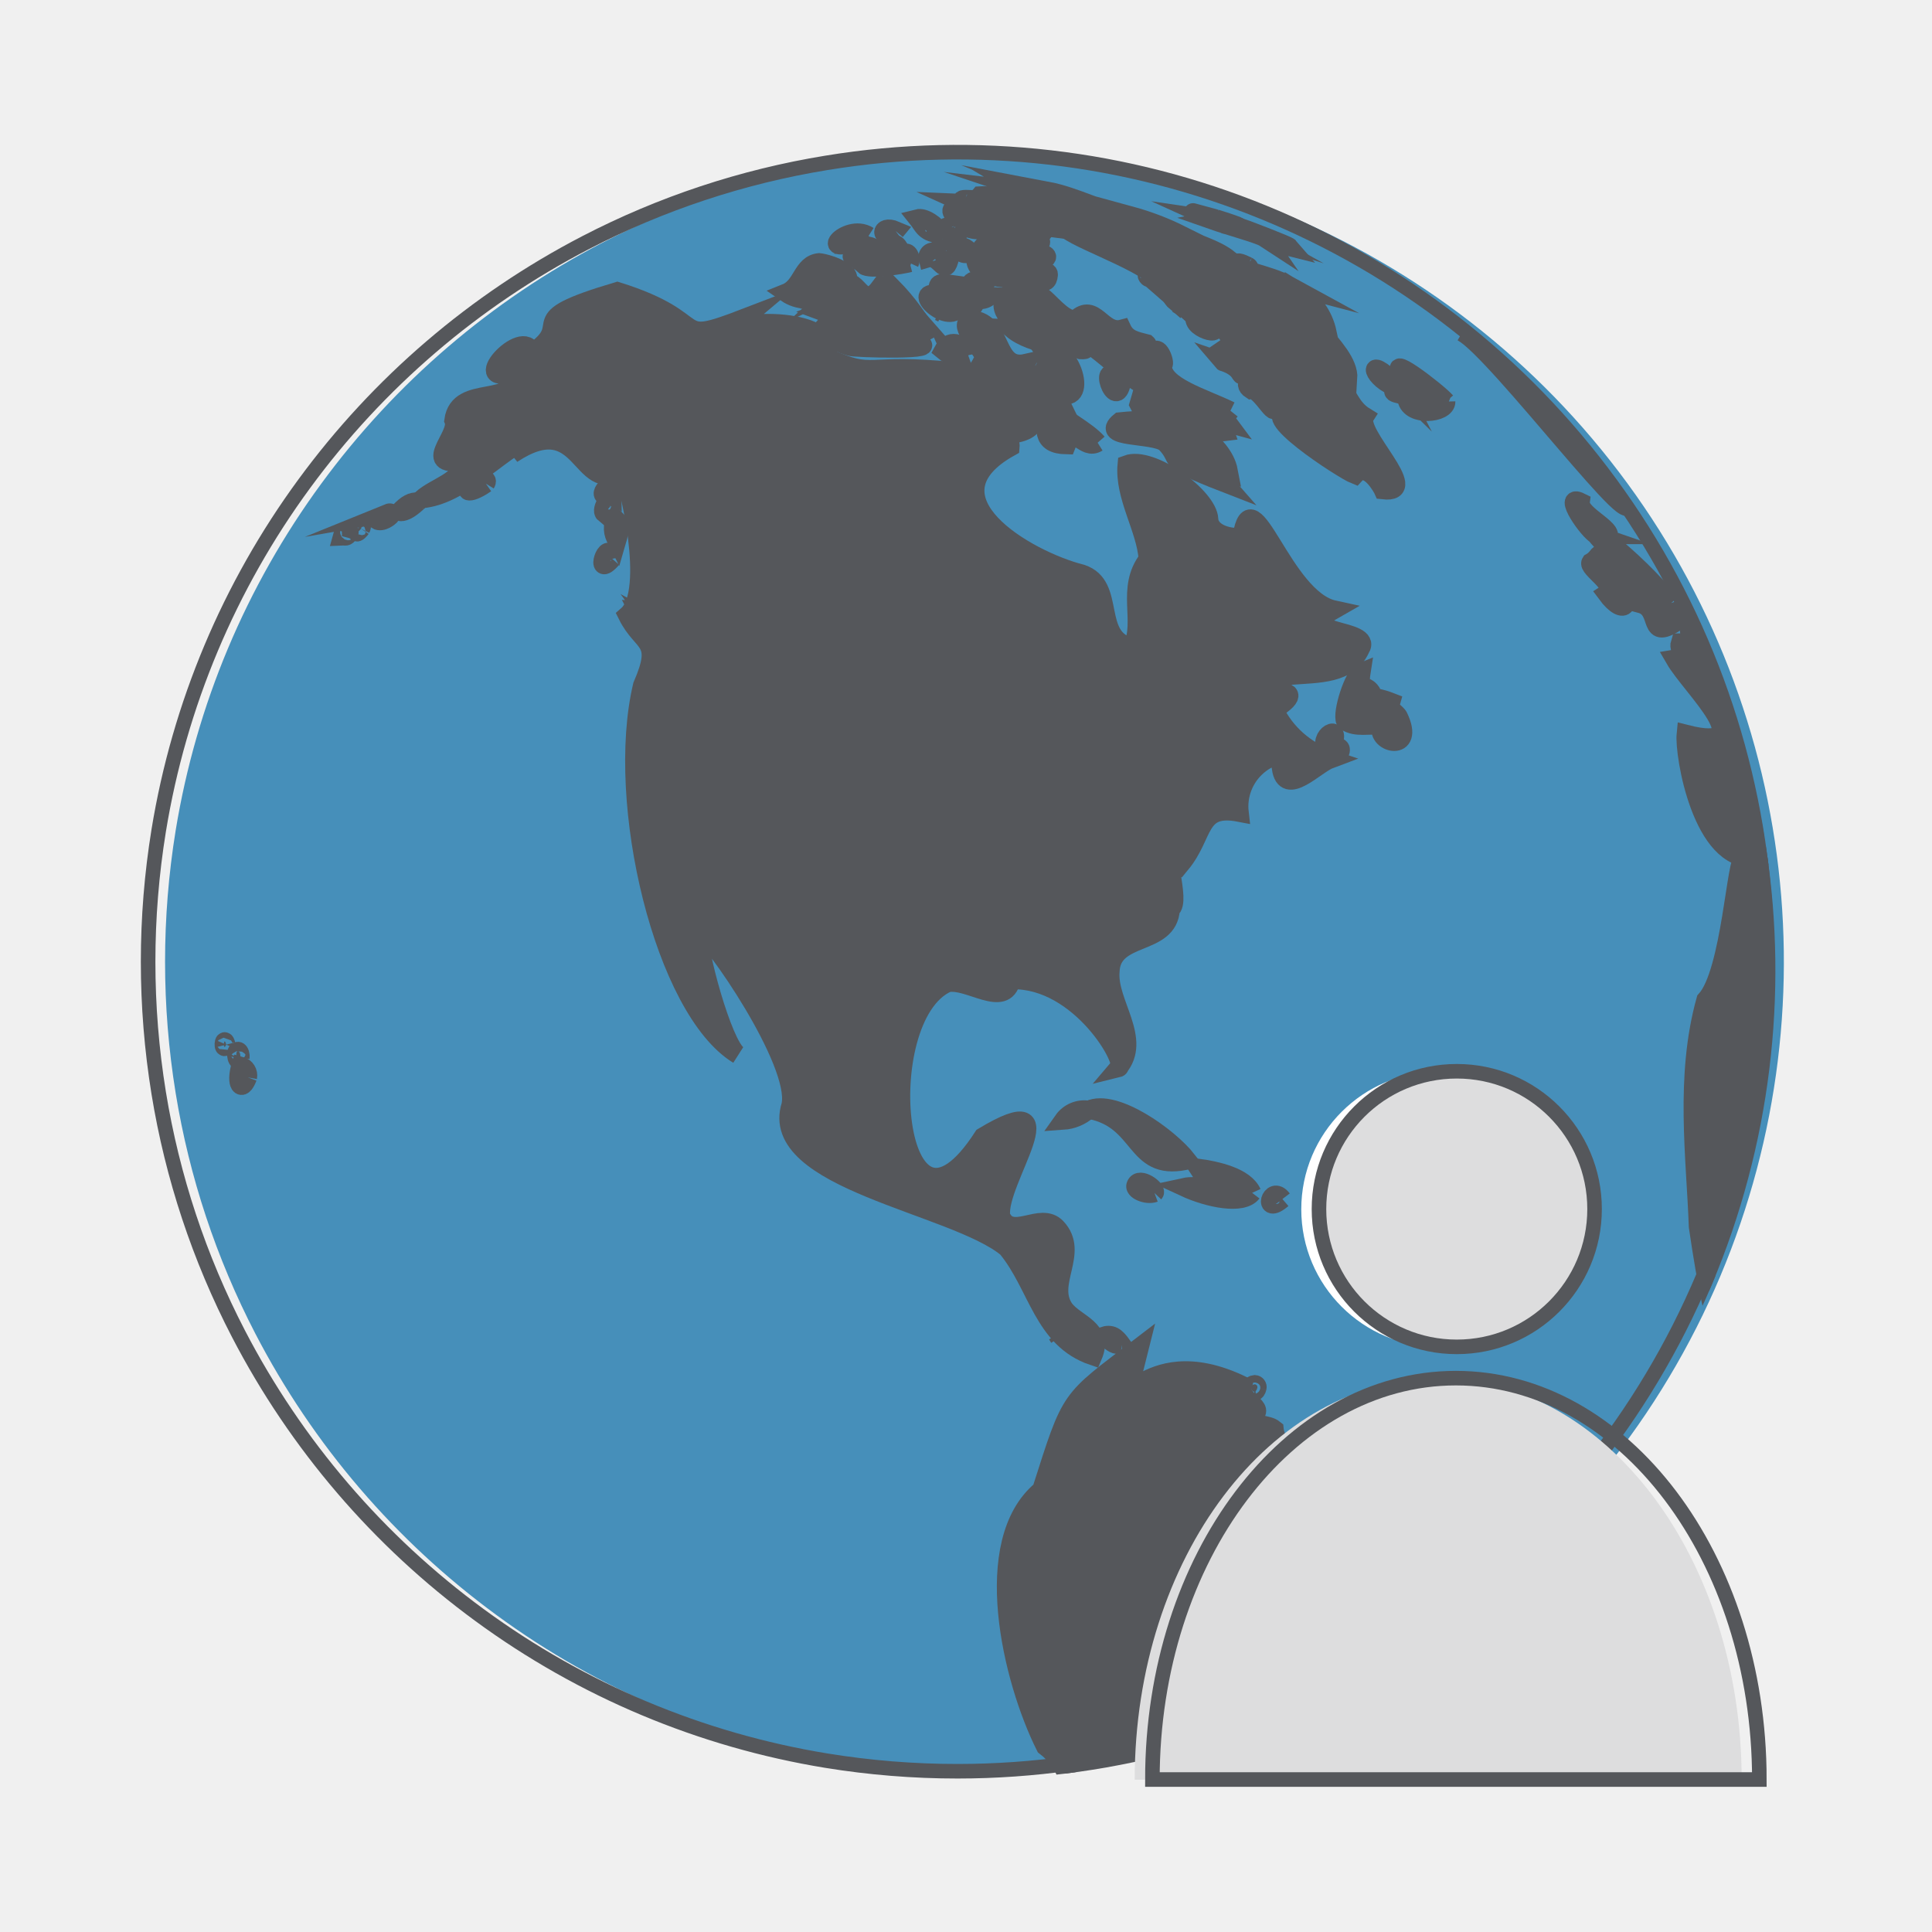
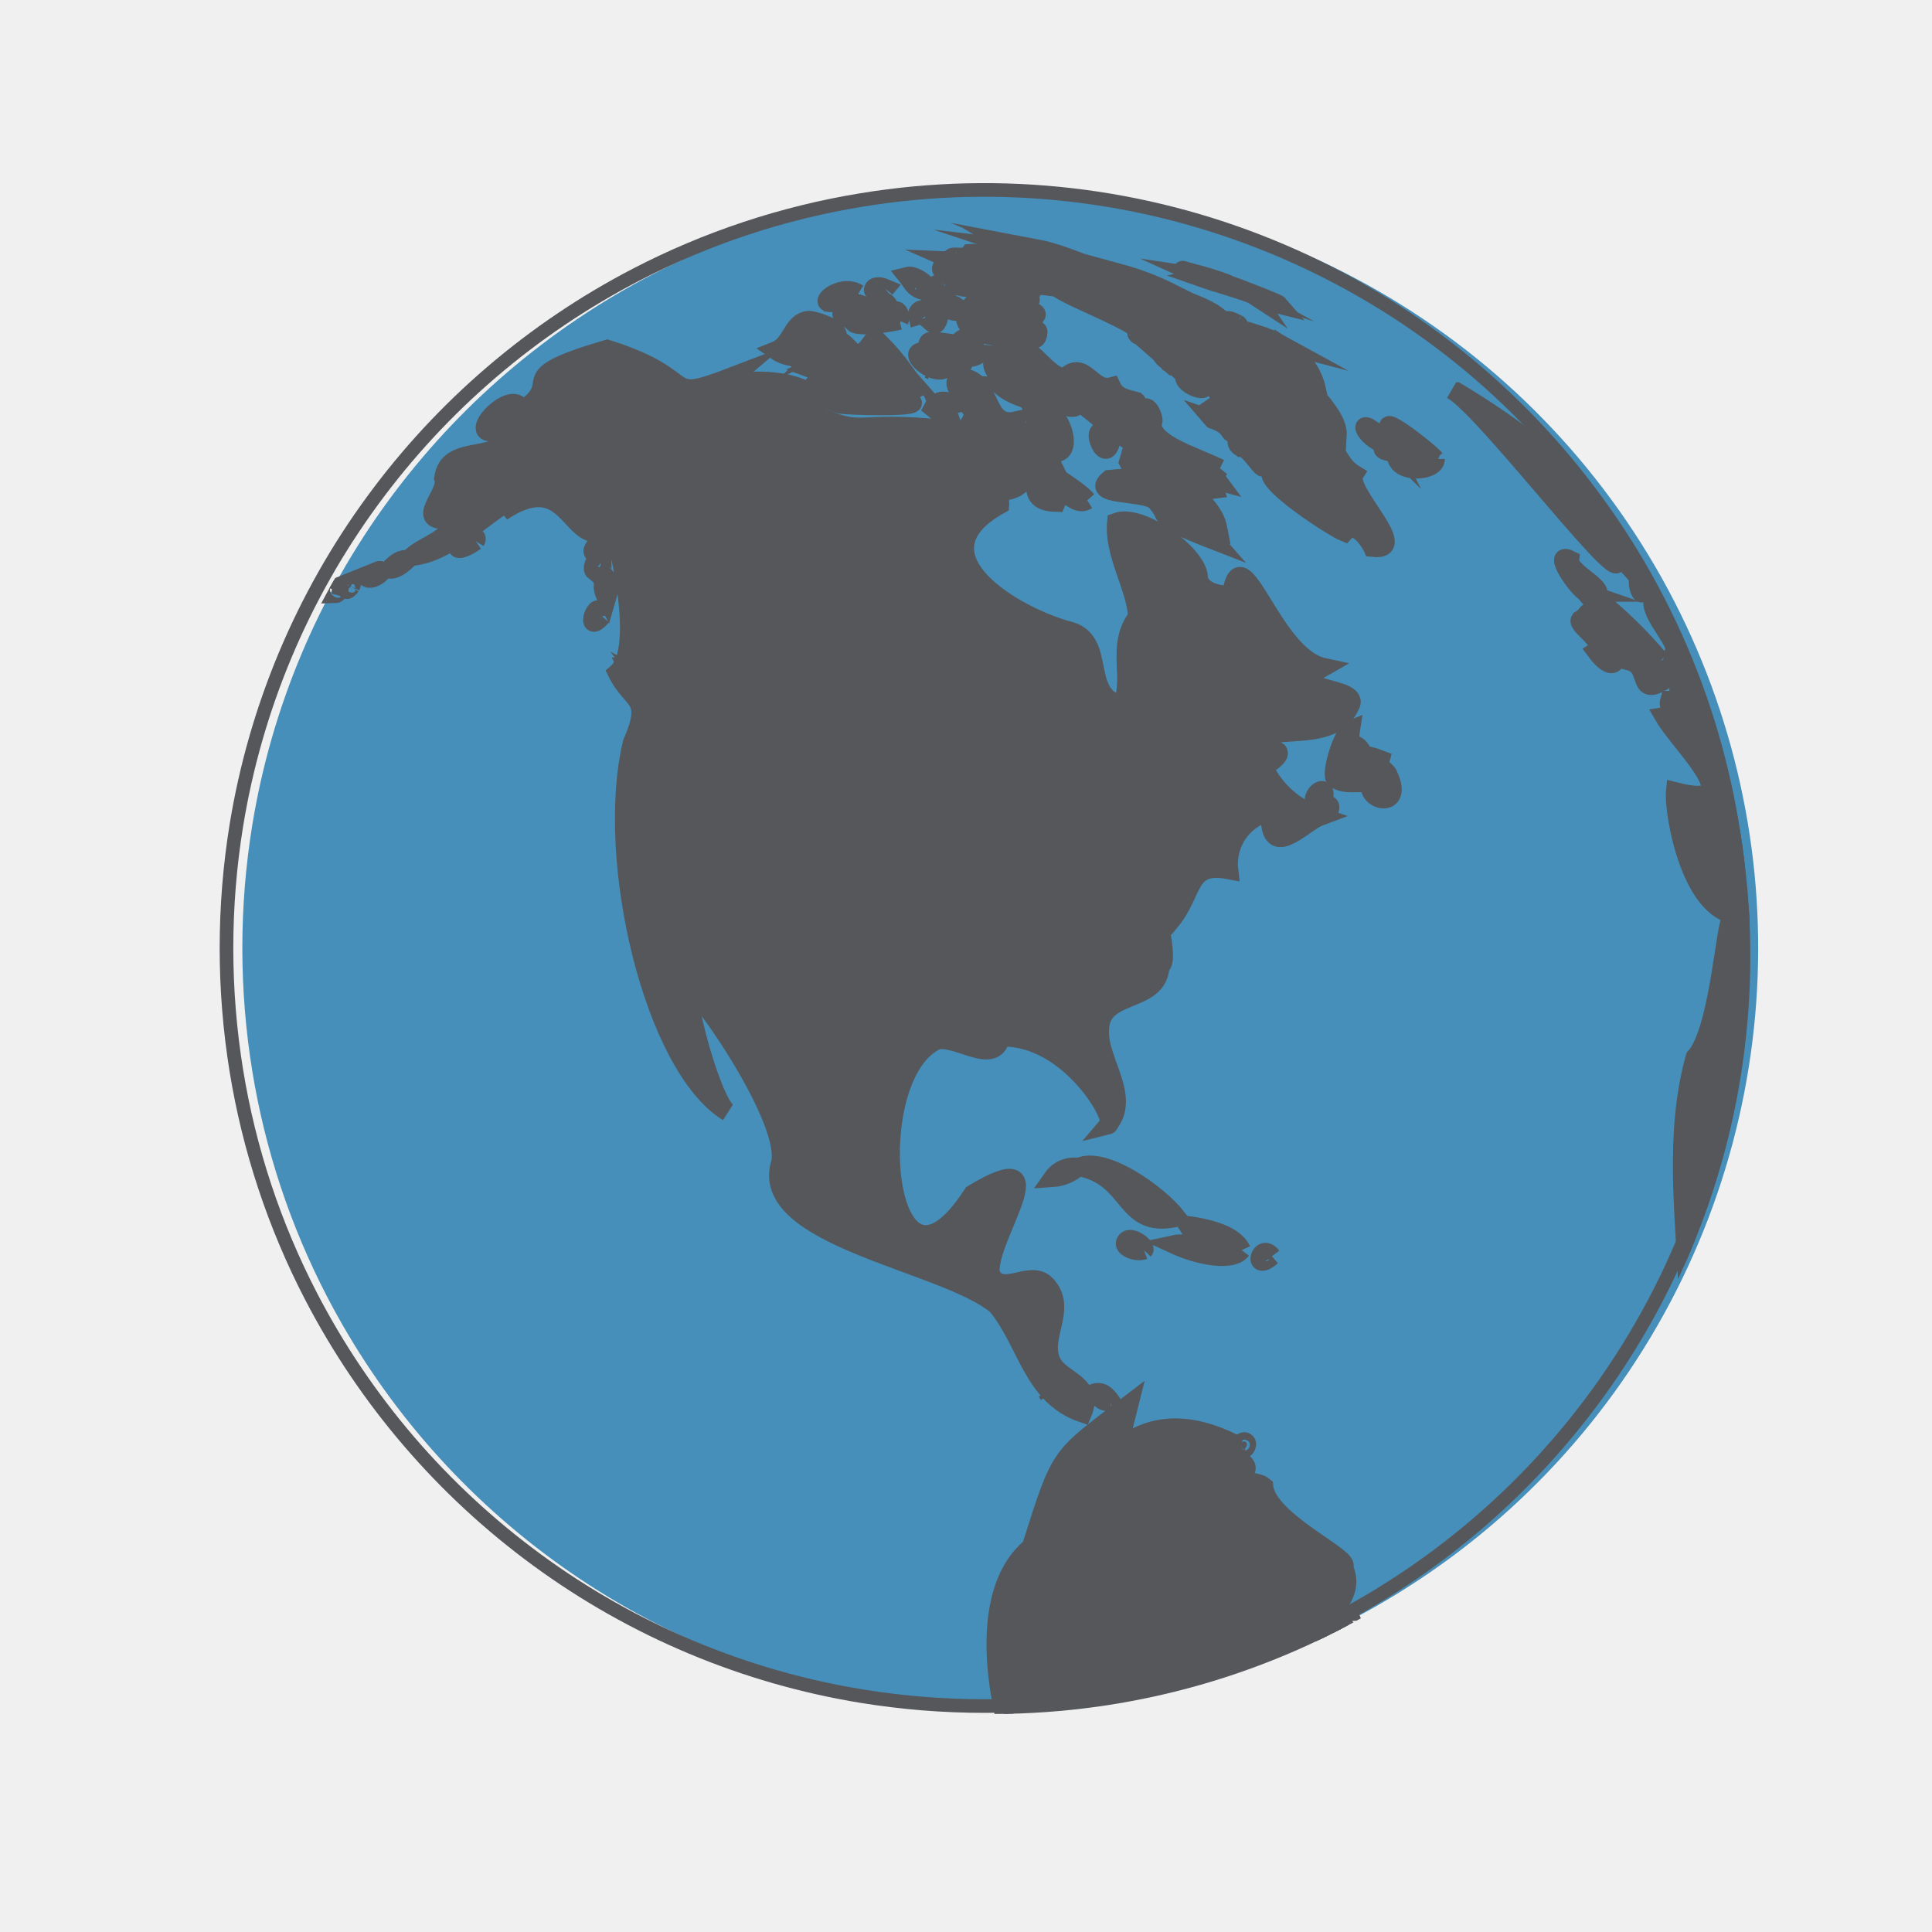
<svg xmlns="http://www.w3.org/2000/svg" id="Layer_1" data-name="Layer 1" viewBox="0 0 141.732 141.732">
  <defs>
-     <style>.cls-1,.cls-3{fill:none;}.cls-2{fill:#468fba;}.cls-3,.cls-5,.cls-8{stroke:#55575b;stroke-miterlimit:10;}.cls-3,.cls-8{stroke-width:1.068px;}.cls-4{clip-path:url(#clip-path);}.cls-5{fill:#55575b;stroke-width:1.357px;}.cls-6{fill:#fff;}.cls-7,.cls-8{fill:#ddddde;}</style>
+     <style>.cls-1,.cls-3{fill:none;}.cls-2{fill:#468fba;}.cls-3,.cls-5{stroke:#55575b;stroke-miterlimit:10;}.cls-4{clip-path:url(#clip-path);}.cls-5{fill:#55575b;stroke-width:1.356px;}</style>
    <clipPath id="clip-path">
-       <path class="cls-1" d="M70.871,130.56a59.793,59.793,0,0,1-9.632-.777,59.125,59.125,0,0,1-25.439-10.681A59.627,59.627,0,0,1,18.116,98.466a58.964,58.964,0,0,1-5.851-17.657,60.072,60.072,0,0,1,0-19.265,59.122,59.122,0,0,1,10.681-25.439A59.621,59.621,0,0,1,43.581,18.421a58.965,58.965,0,0,1,17.657-5.851A59.387,59.387,0,1,1,70.871,130.56Z" />
+       <path class="cls-1" d="M72.803,125.737a55.991,55.991,0,0,1-9.019-.728A55.364,55.364,0,0,1,39.963,115.008,55.834,55.834,0,0,1,23.403,95.685a55.214,55.214,0,0,1-5.479-16.534,56.25,56.25,0,0,1,0-18.039A55.361,55.361,0,0,1,27.926,37.29,55.829,55.829,0,0,1,47.249,20.731a55.215,55.215,0,0,1,16.534-5.479A55.61,55.61,0,1,1,72.803,125.737Z" />
    </clipPath>
  </defs>
-   <path class="cls-2" d="M71.492,129.939a59.793,59.793,0,0,1-9.632-.777A59.125,59.125,0,0,1,36.422,118.481,59.627,59.627,0,0,1,18.737,97.845a58.964,58.964,0,0,1-5.851-17.657,60.072,60.072,0,0,1,0-19.265,59.122,59.122,0,0,1,10.681-25.439A59.621,59.621,0,0,1,44.203,17.8a58.965,58.965,0,0,1,17.657-5.851A59.387,59.387,0,1,1,71.492,129.939Z" />
-   <path class="cls-3" d="M70.25,129.939a59.793,59.793,0,0,1-9.632-.777A59.125,59.125,0,0,1,35.179,118.481,59.627,59.627,0,0,1,17.494,97.845a58.964,58.964,0,0,1-5.851-17.657,60.072,60.072,0,0,1,0-19.265A59.122,59.122,0,0,1,22.324,35.483,59.621,59.621,0,0,1,42.96,17.8a58.965,58.965,0,0,1,17.657-5.851,59.387,59.387,0,1,1,9.632,117.99Z" />
+   <path class="cls-2" d="M73.385,125.156a55.99,55.99,0,0,1-9.019-.728,55.364,55.364,0,0,1-23.82-10.001A55.834,55.834,0,0,1,23.985,95.103a55.213,55.213,0,0,1-5.479-16.534,56.251,56.251,0,0,1,0-18.039A55.361,55.361,0,0,1,28.507,36.708,55.829,55.829,0,0,1,47.831,20.149a55.215,55.215,0,0,1,16.534-5.479A55.61,55.61,0,1,1,73.385,125.156Z" />
+   <path class="cls-3" d="M72.221,125.156a55.99,55.99,0,0,1-9.019-.728,55.364,55.364,0,0,1-23.82-10.001A55.834,55.834,0,0,1,22.822,95.103a55.213,55.213,0,0,1-5.479-16.534,56.251,56.251,0,0,1,0-18.039A55.361,55.361,0,0,1,27.344,36.708,55.829,55.829,0,0,1,46.667,20.149a55.215,55.215,0,0,1,16.534-5.479A55.61,55.61,0,1,1,72.221,125.156Z" />
  <g class="cls-4">
-     <path class="cls-5" d="M106.517,123.052c-3.013,4.427-8.935,14.018-14.564,15.199-2.718,3.011-4.841,6.933-9.26,7.082-.126,2.086-.19,3.132-2.545,3.008-3.495.708-5.394,6.546-8.037,9.284.002.655,1.065,1.997-1.066,1.172,1.009-.345.496-.834-.256-1.036.888-1.554-.398-3.644.613-4.659l-.082.305c-.244-3.146,12.113-20.15,5.354-25.295-2.449-4.882-4.861-14.999-.277-18.809,2.248-7.04,1.95-6.448,7.214-10.485-1.709,6.832-.192-.972,7.561,2.821-.336,1.198,1.882,1.551.676,2.319.327.739,1.129.464,1.643.885.248,2.595,6.58,5.3,5.855,5.93.838,1.835-.588,3.162-2.24,4.698,3.905,1.023,11.057,1.946,9.41,7.58" />
-     <polyline class="cls-5" points="90.269 19.043 90.269 19.043 90.269 19.043" />
-     <path class="cls-5" d="M25.619,39.127c-.213.314-.279.197-.524.209.07-.265.623-.582.524-.209" />
-     <path class="cls-5" d="M142.915,88.301a75.267,75.267,0,0,0-5.362-27.993l.002.014c-.967-1.62-.967-1.62-1.1-1.737-.095.291-.085.316.454,1.622,1.286,6.405,6.074,10.47,5.996,29.335q.01-.617.01-1.241m-7.154-32.114q-.413-.877-.847-1.741.42.872.847,1.741M114.289,29.126a58.638,58.638,0,0,0-6.882-4.757c.184.135.184.135.681.475-.181-.105-.358-.218-.537-.328.2.15.404.294.607.439-.292-.185-.576-.382-.869-.565,2.508,1.356,13.709,16.323,11.946,12.002,1.766,1.394,2.841,3.433,4.55,4.881.092-.542.232-1.36-9.237-11.33,2.806,1.574,4.551,4.937,7.113,6.606a3.499,3.499,0,0,0-.11-.437c1.591.907,1.316,2.269,3.955,5.57.927,3.524-3.03-.406-3.501-1.777.013,1.339,1.896,2.777,1.856,4.37a1.147,1.147,0,0,1-.354-.293c-.199,1.045,1.239,3.137-.257,3.163-.236.737.931.976-.401,1.194,1.195,2.072,6.515,6.954.827,5.508-.154,1.518,1.181,9.462,5.017,9.073.085-10.756,1.31-11.033,6.297-.838a11.203,11.203,0,0,0-.447-2.383,1.436,1.436,0,0,1,.344.306c-1.04-2.504-3.639-4.066-4.161-6.884,2.119,2.068,5.168,8.088,6.505,11.05a33.914,33.914,0,0,0-1.534-4.518,3.173,3.173,0,0,1,.36.566c-.131-.268-.322-1.343.415-.271.019-.195.019-.195-2.605-6.937a10.9,10.9,0,0,1,1.396,2.544c-4.475-10.496-12.525-19.708-21.388-26.721.117.072.267.177.376.261-.012-.009.028.021.039.03" />
-     <path class="cls-5" d="M140.073,108.889c3.427-11.951,3.527-23.08.97-35.356.082.314.186.734.26,1.049.129-2.356-1.152-2.804-2.941-5.826a10.265,10.265,0,0,0,.063,2.849c-3.991-4.661-2.593-10.274-10.532-8.54-.528-.339-.916,8.288-2.77,10.296-1.57,5.634-.731,11.593-.553,16.629,2.657,18.039,3.469,4.266,10.369,10.581,1.452,3.269-3.216,22.043-16.21,39.986,1.959-.013,15.271-11.073,21.344-31.668" />
-     <path class="cls-5" d="M70.726,14.921c-.021-.006-.038-.022-.06-.023.02.009.04.017.06.023m5.409-.031c.022-.003.05-.01.072-.015-.46-.168-2.69-.796-2.439-.447-.421-.033-.617-.276-1.086-.149.105.095.249.128.351.227a2.545,2.545,0,0,0-1.137-.165c-.05.058.686.346.767.419-4.976-.604.35.78,1.548.875-.654-.038-.903.052-.702.473-1.268-.559-2.271-.528.727.86-1.98-.494-1.084.595.247.929.118.889-1.432-.657-1.669-.299.337.736-.187,1.214,1.225,1.312.454-.588,2.012.265,2.414.184,1.629-.58-3.086-.96-.677-1.169,1.079-.058.27-.24.619-.697-.222-.518-2.231-.894-.247-.64-.855-.589.059-.185.53-.222-.252-.349-.521-.377-.144-.815-.416-.489-1.935-.611-.399-.661" />
-     <path class="cls-5" d="M90.264,30.132c-.264.332-.5.466-.157.924-.693-.191-.408.108-.23.628-1.198.161-1.497-2.001-2.912-1.85-.398,1.315,2.742,2.481,3.166,4.717-.768-.35-1.567-1.504-2.47-1.244.674.772,1.524,1.363,2.197,2.136-4.738-1.839-3.051-1.574-4.37-2.946-.879-.72-4.908-.293-3.337-1.574,1.588-.176,2.124.112,1.387-1.269.365-1.225.365-1.225.193-1.48-1.623-.836-3.629-3.247-5.298-3.589,1.385,1.107,1.385,1.107.854,1.088-.558-.215-3.53-.23-5.072-1.544a4.227,4.227,0,0,0,.825-.032c-.976-.461-2.533-1.915-.444-2.903.644.09.604.225.524.496-.721,1.038,2.151,3.785.637,1.51-.301-3.967,1.664.442,3.154.225,1.419-1.348,1.93,1.096,3.404.698.356.76.981.864,1.814,1.079.279.244-.284,1.158.517.582.417-.55.924,1.031.656.977-.163,1.543,3.059,2.43,4.962,3.37" />
-     <path class="cls-5" d="M59.065,21.987l.004 0q-.144-.015-.288-.027c.095.01.189.019.284.027M68.258,24.899a16.741,16.741,0,0,0-2.824-3.85,5.369,5.369,0,0,1-.255,1.38c-.264-.419-.382-.911-.652-1.327-1.384,1.851-1.629-1.278-2.895-.11,1.689-.811-.784-1.669-1.541-1.744-1.269.131-1.224,1.757-2.431,2.24a2.708,2.708,0,0,0,2.927.107c-.245.356-.238.358.156.48,1.78.496.166.51-.469.77.876.326,1.812.465,2.664.866-4.739-.289-1.6,1.485-.583,1.718.14.126,7.418.326,4.782-.339-.061-.75.729-.302,1.12-.192" />
-     <path class="cls-5" d="M127.572,133.918c-.094.12-.189.239-.286.356a93.372,93.372,0,0,0,5.826-8.751,75.582,75.582,0,0,1-5.54,8.396" />
-     <path class="cls-5" d="M117.056,39.242l.001 0-.038-.013.037.013m-.039-.013.002.001-.025-.008.023.008m5.577,5.011a32.798,32.798,0,0,0-4.795-4.668c1.077-.603-1.975-1.742-1.846-2.743-1.392-.692.548,2.141,1.183,2.442l-.055-.02c.726.92,3.184,2.947,3.267,5.047,1.624.428.341,2.901,2.821,1.205-.764-.73-.334-.59-.574-1.263" />
-     <path class="cls-5" d="M70.335,16.117l.002 0-.017-.001.015.001m.092.003h0c-.03-.002-.06-.002-.09-.003.03.001.06.003.089.003m2.343.331c.027-.006.065-.01.092-.014-2.436-2.231-4.626-.96-1.52-.004-1.62-.081.736,1.032,1.428.018" />
-     <path class="cls-5" d="M106.174,29.73c-.044-.018-.089-.035-.134-.05.044.017.089.034.134.05m-.085-.272c-.636-.724-4.882-3.986-2.984-1.674-.793-.24-1.126-.581-.603.435-2.564-2.521-1.724-.23-.055.188-.772.652.671.328.75.896.251,1.31,2.914,1.05,2.892.155" />
-     <path class="cls-5" d="M75.278,20.281l.009-.002c-.097.014-.192.035-.288.054.093-.016.186-.034.279-.052m1.651-.128c.088-.726-3.555.027-5.06-1.812-1.039,1.204.697,2.522,3.444,1.935.576-.124,1.527,1.005,1.617-.123" />
-     <path class="cls-5" d="M66.739,19.289c-.583.154-2.964.531-3.35.186.389-.235.868-.216,1.257-.449-.442-.018-2.773.064-1.997-.369,1.19-.309.168-1.211,2.244-.077,1.158.55.384-.475.374-.487.535-.615.719.318,1.049.646.168-.509.625.119.423.55" />
-     <path class="cls-5" d="M90.016,16.519c-.08-.024-.161-.047-.241-.069q.12.035.241.069m1.402.31c-.527-.198-2.12-.681-2.368-.717a3.145,3.145,0,0,0,.418.156c-.198-.024-.37-.167-.582-.123,1.202.423,3.474,1.043,3.867,1.3l-.022-.032c.552.138,1.11.521,1.854.704-.119-.139-2.855-1.171-3.167-1.288" />
-     <path class="cls-5" d="M102.61,52.588c1.267,2.646-1.701,1.995-1.287.68-.869-.174-1.812.196-2.63-.356-.296-.62.62-3.402,1.179-3.621-.255,1.627.49.639.889,1.817-.058.051.436.06,1.289.392-.171.613.397.747.561,1.089" />
-     <path class="cls-5" d="M89.266,16.106c-.102-.026.139.053.141.048-.045-.02-.095-.031-.141-.048m-.07-.068-1.673-.455c-.057-.018,2.813.865,3.456,1.07-.139-.078-1.022-.383-1.782-.615" />
-     <path class="cls-5" d="M69.1,22.966c-.063-.031-.128-.068-.19-.095.063.033.125.067.19.095m1.388-.787c-.19-.551-1.399-.551-.335-1.276-1.141-.154-1.513-.349-1.307.703-2.321-.45,1.175,2.744,1.642.572" />
-     <path class="cls-5" d="M118.477,41.903c1.557,2.624.663,3.401-.629,1.649.884-.571-1.432-1.872-1.156-2.299.896-.498.313-1.307,1.785.65" />
-     <path class="cls-5" d="M80.523,32.477c-1.004.63-1.679-1.355-2.278.174-1.909-.036-1.678-1.226-1.222-2.889,1.011,1.006,2.683,1.782,3.5,2.715" />
-     <path class="cls-5" d="M72.913,21.063a.998.998,0,0,1-1.317.886c-.333,2.199-1.727-3.007,1.317-.886" />
-     <path class="cls-5" d="M61.384,17.97a.415.415,0,0,0-.055-.008.529.529,0,0,0,.055.008m2.339-.673c-1.66-1.055-4.258,1.993,0,0" />
-     <path class="cls-5" d="M67.732,16.508c-.019-.072-.061-.124-.074-.12-.03.013.007.145.074.12m1.396.668.014 0c-.514-.753-1.361-1.273-1.84-1.15.417.516.519,1.121,1.827,1.15" />
-     <path class="cls-5" d="M69.697,18.839c-.363,1.698-.711-.171-1.645.107-.074-.281.333-.776.829-.248-.55-.87.904-.366.816.141" />
-     <path class="cls-5" d="M86.921,85.159C83.136,85.91,83.828,82.151,79.917,81.408c1.843-.862,5.823,1.958,7.194,3.708-.057.013-.133.031-.19.042" />
-     <path class="cls-5" d="M91.856,87.508c-.693.907-3.163.435-4.998-.417,1.121-.246,2.26.443,1.041-1.41,1.375.189,3.416.638,3.956,1.826" />
-     <path class="cls-5" d="M71.026,26.062A1.882,1.882,0,0,1,69.18,25.718c.539-1.038,1.678-.4,1.846.344" />
-     <path class="cls-5" d="M69.934,17.186l.007 0c-.019-.001-.038-.002-.057-.002a.363.363,0,0,0,.049.002m.008 0v0l-.001,0,.001,0m.001,0h0l-.001,0,.001,0m.001,0h0l-.001,0h0l.001,0m.054.002.002 0-.056-.002.054.002m.016.001-.014-.001a.063.063,0,0,0,.014.001m.327-.184c-.033-.17-.357-.376-.785-.411-.768.197.837.951.785.411" />
-     <path class="cls-5" d="M82.322,28.069l-.001-.003c.007.021.014.042.022.062-.007-.02-.014-.039-.021-.059M82.27,27.924l0,0c.005.015.011.03.016.045L82.27,27.924m.02.057c-1.99-2.03-.424,2.488.008.021l.023.065c-.011-.032-.022-.064-.034-.095l.002.007.001.003" />
-     <path class="cls-5" d="M134.992,62.375c.28,1.087.622,1.939-.803-.175.144-.457.76-.217.803.175" />
-     <path class="cls-5" d="M70.859,18.6l.006-0a1.381,1.381,0,0,0-.141.011c.045-.003.09-.007.135-.011m.23-.123c-.064-.323-.724-.531-1.076-.426.232.367.828.814,1.076.426" />
-     <path class="cls-5" d="M65.705,16.952c-1.136.857-1.261-.596.033-.041-.01.012-.023.029-.033.041" />
-     <path class="cls-5" d="M132.309,59.185c.806,2.425-1.035-.604-.65-1.014.345-.067.604.928.65,1.014" />
-     <path class="cls-5" d="M99.947,114.734c-.933,1.203-1.759.997-1.743.406-.003.039-.006.079-.009.118.006-.092.013-.185.019-.277-.001.025-.003.051-.004.076-.192-.927,1.697-.865,1.738-.323" />
-     <path class="cls-5" d="M77.678,98.129c-.04-.077-.09-.148-.135-.222.046.073.086.151.135.222M49.049,48.202l.009-.028a1.602,1.602,0,0,0-.393.877,5.128,5.128,0,0,0,.384-.849m.063-.208a2.875,2.875,0,0,1-.447,1.056c-.147-1.206-.046-2.403-.794-3.42,1.074.584,1.608,1.4,1.241,2.364M47.816,45.595c-.508-.005-.778-.308-1.038-.817a1.218,1.218,0,0,1,1.054.816l-.016 0M99.808,47.597c1.007-1.579-5.2-1.01-1.935-2.869-3.78-.815-6.013-10.049-6.776-5.367-.669.169-2.353-.159-2.401-1.278-.07-1.628-4.217-4.694-6.033-4.012C82.439,36.423,84.063,38.785,84.208,41.02c-1.65,2.132-.219,4.555-1.157,6.464-2.934-.634-1.094-4.54-3.701-5.397-4.071-1.026-11.873-5.603-5.228-9.286.057-.569-.523-.731-.939-.958,2.692.263,3.881-1.359.888-2.399,1.682.368,3.01.693,2.186-.448.487-.133.487-.133,1.389.222l-.209-.429c2.68,1.293,1.149-3.848-.989-3.217,1.395,2.029-2.339,3.18-1.183,1.067-2.353.529-1.625-2.997-3.938-3.186-1.268.256.455,1.742.885,2.735-.799,1.815-1.265,1.318-2.175.28a1.27,1.27,0,0,1,.085.792c-6.787-.726-5.882.6-9.471-1.062,1.038-2.963-6.709-2.991-8.012-1.602-.199-.918,1.491-.813,2.066-1.302-5.737,2.202-2.262.306-9.417-1.927-7.536,2.23-2.914,2.233-6.259,4.508-.577-2.121-5.13,2.839-.993,1.304-.077,2.831-4.385.867-4.763,3.661.471,1.134-2.65,3.583.958,2.959-.553,1.586-2.221,1.858-3.313,2.811,2.988-.257,5.461-3.359,8.212-4.653-.514.458-1.057.884-1.556,1.359,5.226-3.455,4.897,3.168,8.046,1.21.458.661,2.409,8.862.394,10.605,1.126,2.264,2.599,1.709,1.099,5.163-2.037,8.581,1.594,23.769,7.034,27.094-1.122-.744-3.038-7.813-2.876-9.121.901.311,7.392,9.675,6.734,12.813-1.753,5.504,11.977,7.271,15.86,10.477,2.274,2.762,2.615,6.669,6.317,7.929.851-2.008-1.254-2.363-2.084-3.463-1.319-1.881,1.155-4.135-.586-5.975-1.165-1.231-3.327.971-4.082-.843-.337-2.556,5.302-9.789-1.313-5.82C65.58,93.531,63.85,74.636,69.503,72.115c1.553-.326,4.207,1.94,4.691-.22,5.092-.147,8.641,6.259,7.854,6.452,1.794-2.096-.786-4.771-.595-7.063.087-2.868,4.262-1.79,4.426-4.584.892-.573-.934-4.887.757-3.317,1.782-2.156,1.171-4.371,4.292-3.77a3.919,3.919,0,0,1,4.932-4.228c-1.787.836-1.787.836-1.882.967.324,2.195,2.511-.253,3.62-.665a7.017,7.017,0,0,1-4.117-3.626c3.456-2.088-2.278-1.553-3.38.985.97-5.816,7.978-1.659,9.706-5.449" />
-     <path class="cls-5" d="M98.347,54.977c.038.301-.319.591-.806.206-1.186-.904.824-2.282.294-.719-.19.347.512.22.512.513" />
-     <path class="cls-5" d="M35.195,35.21q-.046.019-.09.041c.03-.014.061-.026.09-.041m-.09.041 0-0-0.0 0m.537.23c.223-.365-.22-.419-.607-.198l.032-.014c-1.334.821-.733,1.128.576.212" />
-     <path class="cls-5" d="M121.335,39.174h0m0,0h0m0,0v0m0,0v0m0,0h0m0,0h0m0,0h0m0,0h0m0,0h0m0,0h0m0,0v0m0,0h0m0,0h0m0,0h0m0,0h0m0,0v0m0,0h0m0,0h0m0,0h0m0,0v0m0,0v0m0,0h0m0,0h0m0,0h0m0,0v0m0,0h0m0,0h0m0,0h0m0,0h0m0,0h0m0,0h0m0,0h0m0,0v0m0,0h0m0,0v0l0,0m0,0h0m0,0,0,0v0m0,0v0m0,0h0m0,0v0m0,0v0m0,0v0m0,0v0m0,0v0m0,0h0m0,0v0m0,0,0,0,0,0m0-0v0m0,0h0m0,0v0m0,0v0m0,0v0m0-0v0m0,0v0m0,0v0m0,0v0m0,0,0,0,0,0m0-0v0m0-0v0m0,0h0m0,0v0m0,0v0m-0-.001,0,0,0.0.001-0-.001m-.007-.072-0-.001c.001.025.005.049.007.073-.002-.024-.005-.048-.007-.072m-.307-.623c-.02-.025-.046-.057-.066-.081-.072.306.254,1.332.372.699l0,0c-.006-.14-.011-.25-.306-.618" />
-     <path class="cls-5" d="M123.343,40.965c1.336,2.12-1.082-.964,0,0" />
-     <path class="cls-5" d="M139.555,66.738c.393,1.431-.296.215-.023-.104l.023.104" />
-     <path class="cls-5" d="M18.181,79.035c-.458,1.205-.944.491-.531-.847a.735.735,0,0,1,.531.847" />
-     <path class="cls-5" d="M138.511,66.461c-.028.65-.376-.271-.586-.659.074-.018.672.617.586.659" />
-     <path class="cls-5" d="M45.239,39.625a1.561,1.561,0,0,1-.087-1.581c.34.352.368.764.113,1.631l-.025-.05" />
-     <path class="cls-5" d="M30.621,36.859c-.681.621-1.03.726-1.343.692.565-.594.931-.788,1.401-.744l-.057.053" />
-     <path class="cls-5" d="M90.779,19.319l-0-0.0.007.008-.007-.008m-.012-.013h0l.012.013-.012-.013m.825.247c.048.017-.887-.48-.786-.207.16.119,1.017.388.786.207" />
-     <path class="cls-5" d="M44.911,40.991c-1.412,1.629-.329-1.708,0,0" />
-     <path class="cls-5" d="M84.693,87.518c-.576.213-1.564-.209-1.374-.587.267-.672,1.614.335,1.374.587" />
-     <path class="cls-5" d="M28.625,37.871c-.005.006-.58.535-1.006.285a2.841,2.841,0,0,1,.939-.542l-.052.009c.18-.073.271.086.119.248" />
-     <path class="cls-5" d="M79.789,81.463a3.07,3.07,0,0,1-1.803.742,1.906,1.906,0,0,1,1.854-.785l-.052.043" />
-     <path class="cls-5" d="M79.866,81.419c-.002.005-.012.005-.026.001.006-.007.024-.012.026-.001" />
-     <path class="cls-5" d="M44.906,36.199c-1.519.732-.012-1.426.007.005l-.007-.005" />
-     <path class="cls-5" d="M94.077,87.961c-1.499,1.292-.854-1.128,0,0" />
-     <path class="cls-5" d="M44.698,37.111a3.04,3.04,0,0,1-.358.571c-.367-.297.566-1.641.358-.571" />
-     <path class="cls-5" d="M79.902,81.401c-.041.053-.038-.026,0,0" />
-     <path class="cls-5" d="M95.247,21.371c-.054-.036-.127-.082-.182-.116.236,2.312-2.162-1.747-.787.68A3.556,3.556,0,0,0,91.712,20.345a22.755,22.755,0,0,1,2.799.556c-1.556-.854-3.444-.914-4.885-2.042.211-.154.36.158.577.182-1.1-.884-2.514-1.131-3.706-1.827l.148.008A20.201,20.201,0,0,0,82.941,15.81l.111.097c-2.161-.365-4.085-1.503-6.234-1.909.574.238,1.183.369,1.767.578-.469-.129-.932-.275-1.405-.388.094.041.094.041.671.236a1.865,1.865,0,0,1-.479-.111c.1.049.233.113.333.161-.859-.211-1.684-.545-2.554-.719.099.129.099.129.798.337-.094-.015-.219-.032-.313-.043a4.98,4.98,0,0,0,.689.178c-.086-.004-.201-.016-.286-.029.219.074.442.137.662.205a1.776,1.776,0,0,1-.446-.066c.094.071.094.071.717.304a3.665,3.665,0,0,1-.68-.216l.139.067a2.02,2.02,0,0,1-.48-.07,2.923,2.923,0,0,0,.342.174l-.144.012c2.425,1.134-.31,1.366,2.693,2.184-.117.193-.363.051-.553.071,1.312.978,6.72,2.757,7.038,4.181.522.368.55.802.951,1.138.353-1.051,1.981.835,2.247.815-.374.044-1.976-.475-.859.212-.392,1.02,2.92,1.732.555.25,1.059-.034,2.509,1.483,1.939,1.877,1.368.458.612,1.418.255.484-.506.145-.552.9-.707.717,2.055.696.651,1.583,2.346.481.056.512-1.081,1.066-.272,1.585.725-.111,2.137,2.84,1.556.659a7.115,7.115,0,0,1,1.39.974c-2.981-.167,3.772,4.244,4.681,4.598.955-1.044,2.047,1.096,2.057,1.119,2.985.347-2.083-4.213-1.33-5.397-1.065-.652-1.211-1.687-1.937-2.361.359-.102-.015-.742.091-1.053a8.587,8.587,0,0,1,.608.638c.079-1.171-1.139-2.412-2.055-3.549.179.051.357.102.535.155A4.704,4.704,0,0,0,95.247,21.371" />
-     <path class="cls-5" d="M82.279,98.666c-.652-.046-.39.021-1.384-.649.656-.209.954.017,1.413.648l-.029.002" />
-     <path class="cls-5" d="M17.635,77.602c-.206.598-.456-.511-.17-.498.13.021.193.317.17.498" />
-     <path class="cls-5" d="M130.997,56.135c.458,1.167-.237.621-.006-.017l.006.017" />
-     <path class="cls-5" d="M26.481,38.79c-.038.057-.294.358-.329.226-.1-.183.575-.724.329-.226" />
-     <path class="cls-5" d="M92.239,101.805c-.183.748-.814-.185-.187-.253a.206.206,0,0,1,.187.253" />
-     <path class="cls-5" d="M84.311,20.326c.016.226-.392-.335.011.016l-.011-.016 0.0 0" />
-     <path class="cls-5" d="M89.348,23.918c.116.248-.223-.023-.18-.16a1.545,1.545,0,0,1,.18.16" />
-     <path class="cls-5" d="M16.596,76.634c-.271.623-.194-.758,0,0" />
+     <path class="cls-5" d="M105.742,127.235c-3.012,4.425-8.931,14.012-14.558,15.192-2.717,3.01-4.839,6.929-9.256,7.079-.126,2.085-.189,3.131-2.544,3.007-3.493.708-5.392,6.543-8.033,9.28.002.654,1.065,1.997-1.065,1.171,1.009-.345.496-.834-.256-1.036.888-1.554-.398-3.643.612-4.657l-.082.304c-.244-3.144,12.108-20.141,5.352-25.284-2.448-4.88-4.858-14.993-.277-18.8,2.247-7.037,1.949-6.445,7.211-10.48-1.709,6.829-.192-.971,7.558,2.82-.336,1.198,1.881,1.55.676,2.318.327.739,1.128.463,1.642.885.248,2.593,6.577,5.298,5.853,5.927.838,1.834-.588,3.16-2.239,4.696,3.903,1.023,11.052,1.945,9.406,7.577" />
+     <polyline class="cls-5" points="89.501 23.273 89.501 23.273 89.501 23.273" />
+     <path class="cls-5" d="M24.88,43.348c-.213.314-.279.197-.524.209.07-.265.623-.582.524-.209" />
+     <path class="cls-5" d="M142.124,92.5a75.234,75.234,0,0,0-5.359-27.98l.002.014c-.966-1.619-.966-1.619-1.1-1.736-.095.291-.084.316.454,1.621,1.285,6.402,6.071,10.465,5.993,29.322q.01-.617.01-1.241M134.973,60.4q-.413-.876-.847-1.74.42.872.847,1.74M113.51,33.351a58.612,58.612,0,0,0-6.879-4.755c.184.135.184.135.681.475-.181-.105-.358-.218-.536-.328.2.15.404.294.607.439-.292-.185-.576-.382-.869-.565,2.507,1.356,13.703,16.315,11.94,11.997,1.766,1.393,2.84,3.431,4.548,4.879.092-.541.232-1.359-9.233-11.325,2.805,1.573,4.549,4.935,7.11,6.603a3.499,3.499,0,0,0-.11-.437c1.59.907,1.315,2.268,3.953,5.568.926,3.523-3.029-.406-3.5-1.776.013,1.339,1.895,2.776,1.855,4.368a1.146,1.146,0,0,1-.354-.293c-.199,1.045,1.239,3.135-.256,3.162-.236.737.931.976-.401,1.194,1.194,2.071,6.512,6.951.826,5.505-.153,1.518,1.18,9.458,5.014,9.069.085-10.751,1.31-11.028,6.294-.838a11.199,11.199,0,0,0-.447-2.382,1.436,1.436,0,0,1,.344.306c-1.039-2.503-3.637-4.064-4.159-6.881,2.118,2.067,5.166,8.084,6.502,11.045a33.899,33.899,0,0,0-1.533-4.516,3.171,3.171,0,0,1,.36.566c-.131-.268-.322-1.343.415-.271.019-.195.019-.195-2.604-6.934a10.895,10.895,0,0,1,1.395,2.543c-4.473-10.491-12.52-19.699-21.378-26.709.117.072.266.177.375.261-.012-.009.028.021.039.03" />
+     <path class="cls-5" d="M139.282,113.078c3.426-11.946,3.526-23.07.969-35.341.082.314.186.733.26,1.049.129-2.355-1.152-2.803-2.939-5.823a10.26,10.26,0,0,0,.062,2.847c-3.989-4.659-2.592-10.27-10.528-8.536-.528-.339-.916,8.284-2.769,10.291-1.569,5.632-.73,11.588-.553,16.622,2.656,18.031,3.468,4.264,10.364,10.576,1.451,3.268-3.215,22.033-16.202,39.968,1.958-.013,15.264-11.068,21.334-31.654" />
+     <path class="cls-5" d="M69.967,19.153c-.021-.006-.038-.022-.06-.023.02.009.04.017.06.023m5.407-.031c.022-.003.05-.01.072-.015-.46-.168-2.689-.796-2.438-.447-.42-.032-.617-.276-1.086-.149.105.095.249.128.351.227a2.543,2.543,0,0,0-1.137-.165c-.05.058.686.346.767.419-4.974-.604.349.779,1.548.875-.654-.038-.903.052-.701.473-1.268-.559-2.27-.528.727.86-1.979-.494-1.083.595.247.929.118.888-1.431-.657-1.668-.299.336.736-.187,1.214,1.225,1.311.454-.588,2.011.265,2.413.184,1.628-.58-3.085-.959-.677-1.168,1.078-.058.27-.24.619-.697-.222-.517-2.23-.893-.247-.64-.855-.589.059-.184.529-.222-.252-.349-.521-.376-.144-.814-.416-.489-1.934-.611-.399-.66" />
+     <path class="cls-5" d="M89.496,34.357c-.264.332-.499.466-.157.924-.692-.191-.408.108-.23.628-1.198.161-1.496-2-2.911-1.849-.398,1.315,2.741,2.479,3.165,4.715-.767-.35-1.567-1.503-2.469-1.243.674.771,1.523,1.363,2.196,2.135-4.736-1.838-3.05-1.573-4.368-2.944-.879-.72-4.906-.293-3.336-1.573,1.588-.176,2.123.112,1.387-1.268.365-1.225.365-1.225.193-1.48-1.622-.836-3.627-3.246-5.295-3.588,1.384,1.106,1.384,1.106.853,1.088-.557-.214-3.528-.23-5.07-1.543a4.224,4.224,0,0,0,.824-.032c-.976-.461-2.531-1.914-.444-2.902.644.09.603.225.524.496-.721,1.037,2.15,3.783.636,1.509-.301-3.965,1.664.441,3.153.225,1.418-1.347,1.929,1.096,3.402.698.356.76.98.864,1.813,1.079.279.244-.284,1.158.517.582.417-.55.924,1.03.656.976-.163,1.543,3.058,2.429,4.96,3.369" />
+     <path class="cls-5" d="M58.311,26.216l.004 0q-.144-.015-.288-.027c.095.01.189.019.284.027m9.19,2.91a16.733,16.733,0,0,0-2.823-3.848,5.367,5.367,0,0,1-.255,1.38c-.264-.419-.382-.91-.652-1.327-1.383,1.85-1.629-1.277-2.893-.11,1.688-.811-.784-1.668-1.54-1.744-1.268.131-1.223,1.756-2.429,2.239a2.706,2.706,0,0,0,2.925.107c-.245.356-.238.358.156.48,1.779.495.166.51-.469.77.875.326,1.811.465,2.663.865-4.737-.289-1.599,1.484-.583,1.717.14.126,7.415.326,4.78-.339-.061-.75.728-.301,1.12-.192" />
+     <path class="cls-5" d="M126.788,138.096c-.094.12-.189.239-.286.355a93.33,93.33,0,0,0,5.824-8.747,75.549,75.549,0,0,1-5.537,8.392" />
+     <path class="cls-5" d="M116.276,43.463l.001 0-.038-.013.037.013m-.039-.013.002.001-.025-.008.023.008m5.574,5.009a32.783,32.783,0,0,0-4.793-4.666c1.077-.603-1.974-1.741-1.845-2.742-1.391-.692.548,2.14,1.182,2.441l-.055-.02c.726.919,3.183,2.946,3.266,5.045,1.624.428.34,2.9,2.819,1.204-.764-.729-.334-.59-.574-1.262" />
+     <path class="cls-5" d="M69.575,20.348l.002 0-.017-.001.015.001m.092.003h0c-.03-.002-.06-.002-.09-.003.03.001.06.003.089.003m2.342.331c.027-.006.065-.01.092-.014-2.435-2.23-4.624-.96-1.519-.004-1.62-.081.736,1.031,1.427.018" />
+     <path class="cls-5" d="M105.399,33.955c-.044-.018-.089-.035-.134-.05.044.017.089.034.134.05m-.085-.272c-.636-.723-4.879-3.984-2.982-1.674-.792-.24-1.125-.581-.603.435-2.563-2.52-1.723-.23-.055.188-.772.651.671.328.749.895.251,1.309,2.913,1.049,2.891.155" />
+     <path class="cls-5" d="M74.516,24.511l.009-.002c-.097.014-.192.035-.288.054.093-.016.186-.034.279-.052m1.65-.128c.088-.726-3.554.027-5.058-1.811-1.039,1.203.697,2.52,3.442,1.934.576-.124,1.527,1.005,1.616-.123" />
+     <path class="cls-5" d="M65.981,23.518c-.583.154-2.963.531-3.349.186.388-.235.867-.216,1.257-.449-.442-.018-2.771.064-1.996-.369,1.189-.309.168-1.211,2.243-.077,1.157.549.384-.475.374-.487.535-.615.719.318,1.048.646.168-.509.625.118.423.55" />
+     <path class="cls-5" d="M89.248,20.75c-.08-.024-.161-.047-.241-.069q.12.035.241.069m1.401.31c-.526-.198-2.119-.68-2.367-.717a3.143,3.143,0,0,0,.418.156c-.198-.024-.37-.167-.582-.123,1.202.423,3.472,1.042,3.865,1.299l-.022-.032c.552.138,1.11.521,1.853.703-.119-.139-2.854-1.171-3.165-1.288" />
+     <path class="cls-5" d="M101.836,56.803c1.266,2.645-1.7,1.994-1.287.679-.869-.174-1.811.196-2.629-.356-.296-.62.62-3.4,1.178-3.619-.255,1.626.49.638.889,1.816-.058.051.436.06,1.288.392-.171.613.397.746.56,1.088" />
+     <path class="cls-5" d="M88.498,20.337c-.102-.026.139.053.141.048-.045-.02-.095-.031-.141-.048m-.07-.068-1.673-.455c-.057-.018,2.812.864,3.454,1.07-.139-.078-1.022-.383-1.782-.615" />
+     <path class="cls-5" d="M68.341,27.194c-.063-.031-.128-.068-.19-.095.063.033.125.067.19.095m1.387-.787c-.19-.551-1.399-.551-.335-1.275-1.141-.154-1.512-.348-1.306.703-2.32-.45,1.175,2.743,1.642.572" />
+     <path class="cls-5" d="M117.696,46.122c1.556,2.623.663,3.399-.629,1.648.884-.571-1.432-1.872-1.155-2.298.896-.498.313-1.306,1.784.65" />
+     <path class="cls-5" d="M79.759,36.701c-1.004.63-1.678-1.354-2.277.174-1.909-.036-1.678-1.225-1.221-2.888,1.011,1.006,2.682,1.781,3.499,2.714" />
+     <path class="cls-5" d="M72.153,25.292a.998.998,0,0,1-1.316.886c-.332,2.198-1.726-3.005,1.316-.886" />
+     <path class="cls-5" d="M60.629,22.2a.414.414,0,0,0-.055-.008.529.529,0,0,0,.055.008m2.338-.673c-1.659-1.054-4.256,1.992,0,0" />
+     <path class="cls-5" d="M66.974,20.739c-.019-.072-.061-.124-.074-.12-.03.013.007.145.074.12m1.395.668.014 0c-.514-.753-1.361-1.273-1.84-1.15.416.515.519,1.121,1.826,1.149" />
+     <path class="cls-5" d="M68.938,23.069c-.362,1.697-.71-.171-1.644.107-.074-.281.333-.776.829-.248-.549-.87.903-.365.816.141" />
+     <path class="cls-5" d="M86.155,89.359c-3.784.751-3.092-3.006-7.001-3.749,1.842-.861,5.82,1.957,7.191,3.707-.057.013-.133.031-.19.042" />
+     <path class="cls-5" d="M91.087,91.707c-.693.906-3.161.435-4.996-.416,1.12-.246,2.259.443,1.041-1.409,1.375.189,3.415.637,3.955,1.825" />
+     <path class="cls-5" d="M70.266,30.288a1.881,1.881,0,0,1-1.845-.343c.539-1.038,1.677-.4,1.845.343" />
+     <path class="cls-5" d="M69.175,21.416l.007 0c-.019-.001-.038-.002-.057-.002a.363.363,0,0,0,.049.002m.008 0v0l-.001,0,.001,0m.001,0h0l-.001,0,.001,0m.001,0h0l-.001,0h0l.001,0m.054.002.002 0-.056-.002.054.002m.016.001-.014-.001a.064.064,0,0,0,.014.001m.327-.184c-.033-.17-.357-.376-.785-.411-.768.197.836.95.785.411" />
+     <path class="cls-5" d="M81.558,32.295l-.001-.003c.007.021.014.042.022.062-.007-.02-.014-.039-.021-.059m-.052-.146,0,0c.005.015.011.03.016.045l-.016-.045m.02.057c-1.989-2.03-.424,2.486.008.021l.023.065c-.011-.032-.022-.064-.034-.095l.002.007.001.003" />
+     <path class="cls-5" d="M134.204,66.585c.28,1.086.622,1.938-.803-.175.144-.457.759-.217.803.175" />
+     <path class="cls-5" d="M70.1,22.83l.006-0a1.377,1.377,0,0,0-.141.011c.045-.003.09-.007.135-.011m.23-.123c-.064-.323-.724-.531-1.076-.426.231.367.828.814,1.076.426" />
+     <path class="cls-5" d="M64.948,21.183c-1.135.856-1.26-.596.033-.041-.01.012-.023.029-.033.041" />
+     <path class="cls-5" d="M131.522,63.397c.806,2.424-1.034-.604-.65-1.014.344-.067.603.927.65,1.014" />
+     <path class="cls-5" d="M99.175,118.921c-.933,1.202-1.758.997-1.743.406-.003.039-.006.079-.009.118.006-.092.013-.185.019-.277-.001.025-.003.051-.004.076-.191-.927,1.697-.865,1.737-.323" />
+     <path class="cls-5" d="M76.916,102.323c-.04-.077-.09-.148-.135-.222.046.073.086.151.135.222M48.299,52.419l.009-.028a1.602,1.602,0,0,0-.393.877,5.125,5.125,0,0,0,.384-.848m.063-.208a2.874,2.874,0,0,1-.447,1.056c-.147-1.206-.046-2.401-.793-3.419,1.074.584,1.607,1.399,1.24,2.363m-1.295-2.399c-.508-.005-.778-.308-1.038-.816a1.217,1.217,0,0,1,1.053.816l-.016 0m51.968,2.001c1.007-1.578-5.198-1.01-1.934-2.868-3.779-.814-6.01-10.045-6.773-5.364-.669.168-2.352-.159-2.4-1.277-.07-1.627-4.215-4.692-6.031-4.01-.225,2.351,1.398,4.712,1.544,6.946-1.649,2.131-.219,4.553-1.156,6.462-2.933-.634-1.093-4.538-3.699-5.394-4.069-1.025-11.868-5.601-5.225-9.282.057-.568-.523-.73-.939-.958,2.69.263,3.879-1.359.887-2.398,1.682.367,3.009.692,2.185-.448.487-.133.487-.133,1.389.222l-.209-.429c2.679,1.292,1.148-3.846-.988-3.215,1.395,2.028-2.337,3.178-1.183,1.067-2.352.529-1.624-2.995-3.936-3.185-1.267.256.455,1.741.884,2.734-.798,1.814-1.264,1.317-2.174.28a1.269,1.269,0,0,1,.085.792c-6.784-.726-5.88.6-9.467-1.061,1.037-2.962-6.706-2.989-8.008-1.601-.199-.917,1.49-.812,2.065-1.301-5.734,2.201-2.261.306-9.412-1.926-7.533,2.229-2.913,2.232-6.257,4.506-.577-2.12-5.128,2.837-.993,1.304-.077,2.83-4.383.867-4.761,3.66.471,1.133-2.649,3.582.958,2.958-.553,1.585-2.22,1.858-3.311,2.809,2.987-.257,5.459-3.357,8.208-4.651-.514.458-1.057.883-1.556,1.359,5.223-3.453,4.895,3.167,8.043,1.209.458.66,2.408,8.858.394,10.6,1.125,2.263,2.598,1.708,1.098,5.161-2.036,8.578,1.593,23.758,7.031,27.082-1.122-.743-3.037-7.81-2.875-9.117.901.311,7.388,9.671,6.731,12.807C55.499,90.785,69.223,92.551,73.104,95.756c2.273,2.761,2.614,6.666,6.314,7.925.85-2.007-1.253-2.362-2.083-3.462-1.319-1.881,1.155-4.133-.586-5.972-1.164-1.23-3.326.97-4.081-.843-.337-2.555,5.3-9.785-1.313-5.817-6.533,10.141-8.262-8.747-2.612-11.267,1.552-.326,4.205,1.939,4.689-.22,5.09-.147,8.637,6.256,7.851,6.449,1.793-2.095-.786-4.769-.594-7.059.087-2.867,4.26-1.789,4.424-4.582.891-.572-.933-4.884.757-3.316,1.782-2.155,1.171-4.369,4.29-3.768a3.917,3.917,0,0,1,4.93-4.226c-1.786.835-1.786.835-1.881.967.324,2.194,2.51-.253,3.618-.665a7.014,7.014,0,0,1-4.115-3.625c3.454-2.087-2.277-1.552-3.378.984.969-5.813,7.975-1.658,9.702-5.447" />
+     <path class="cls-5" d="M97.575,59.191c.038.3-.319.591-.805.206-1.186-.904.824-2.281.294-.719-.19.347.512.22.512.513" />
+     <path class="cls-5" d="M34.451,39.432q-.046.019-.09.041c.03-.014.061-.026.09-.041m-.09.041 0-0-0.0 0m.537.23c.223-.365-.22-.419-.607-.198l.032-.014c-1.333.82-.733,1.128.575.212" />
+     <path class="cls-5" d="M120.553,43.394h0m0,0h0m0,0v0m0,0v0m0,0h0m0,0h0m0,0h0m0,0h0m0,0h0m0,0h0m0,0v0m0,0h0m0,0h0m0,0h0m0,0h0m0,0v0m0,0h0m0,0h0m0,0h0m0,0v0m0,0v0m0,0h0m0,0h0m0,0h0m0,0v0m0,0h0m0,0h0m0,0h0m0,0h0m0,0h0m0,0h0m0,0h0m0,0v0m0,0h0m0,0v0l0,0m0,0h0m0,0,0,0v0m0,0v0m0,0h0m0,0v0m0,0v0m0,0v0m0,0v0m0,0v0m0,0h0m0,0v0m0,0,0,0,0,0m0,0v0m0,0h0m0,0v0m0-0v0m0,0v0m0-0v0m0,0v0m0,0v0m0,0v0m0,0,0,0,0,0m0-0v0m0-0v0m0,0h0m0,0v0m0,0v0m-0-.001,0,0,0.0.001-0-.001m-.007-.072-0-.001c.001.024.005.049.007.073-.002-.024-.005-.048-.007-.072m-.306-.622c-.02-.025-.046-.057-.066-.081-.072.306.254,1.331.372.699l0,0c-.006-.14-.011-.25-.306-.618" />
+     <path class="cls-5" d="M122.56,45.185c1.336,2.119-1.081-.963,0,0" />
+     <path class="cls-5" d="M138.765,70.946c.392,1.43-.296.215-.023-.104l.023.104" />
+     <path class="cls-5" d="M17.445,83.238c-.458,1.204-.944.49-.531-.847a.735.735,0,0,1,.531.847" />
+     <path class="cls-5" d="M137.722,70.67c-.028.649-.375-.271-.586-.658.074-.018.672.616.586.658" />
+     <path class="cls-5" d="M44.491,43.845a1.56,1.56,0,0,1-.087-1.58c.34.352.368.763.113,1.63l-.025-.05" />
+     <path class="cls-5" d="M29.879,41.081c-.681.621-1.029.725-1.343.691.564-.593.931-.788,1.4-.744l-.057.053" />
+     <path class="cls-5" d="M90.01,23.548,90.01,23.548l.007.008-.007-.008m-.012-.013h0L90.01,23.548l-.012-.013m.824.247c.048.017-.887-.479-.786-.207.16.119,1.017.388.786.207" />
+     <path class="cls-5" d="M44.163,45.211c-1.412,1.629-.329-1.707,0,0" />
+     <path class="cls-5" d="M83.927,91.717c-.576.213-1.564-.209-1.373-.586.266-.671,1.613.335,1.373.586" />
+     <path class="cls-5" d="M27.884,42.092c-.005.006-.579.535-1.006.285a2.839,2.839,0,0,1,.939-.542l-.052.009c.18-.073.271.086.119.248" />
+     <path class="cls-5" d="M79.026,85.665a3.068,3.068,0,0,1-1.802.742,1.905,1.905,0,0,1,1.854-.785l-.052.043" />
+     <path class="cls-5" d="M79.103,85.621c-.002.005-.012.005-.026.001.006-.007.024-.012.026-.001" />
+     <path class="cls-5" d="M44.158,40.421c-1.518.732-.012-1.425.007.005l-.007-.005" />
+     <path class="cls-5" d="M93.307,92.16c-1.498,1.292-.853-1.128,0,0" />
+     <path class="cls-5" d="M43.95,41.333a3.039,3.039,0,0,1-.358.571c-.366-.296.566-1.641.358-.571" />
+     <path class="cls-5" d="M79.138,85.603c-.041.053-.038-.026,0,0" />
+     <path class="cls-5" d="M94.477,25.599c-.054-.036-.127-.081-.182-.116.236,2.311-2.161-1.746-.786.68a3.554,3.554,0,0,0-2.565-1.589,22.745,22.745,0,0,1,2.798.556c-1.555-.853-3.442-.914-4.883-2.041.211-.154.359.158.577.181-1.099-.884-2.513-1.13-3.705-1.826l.148.008a20.192,20.192,0,0,0-3.702-1.411l.111.097c-2.16-.365-4.084-1.502-6.231-1.908.574.238,1.183.369,1.766.577-.468-.129-.932-.275-1.405-.387.094.041.094.041.67.236a1.865,1.865,0,0,1-.478-.111c.1.049.233.113.333.161-.859-.211-1.683-.545-2.553-.719.099.129.099.129.798.337-.094-.015-.219-.032-.313-.043a4.973,4.973,0,0,0,.689.178c-.086-.004-.201-.016-.286-.029.219.074.441.136.662.205a1.776,1.776,0,0,1-.446-.066c.094.071.094.071.716.304a3.662,3.662,0,0,1-.68-.216l.139.067a2.019,2.019,0,0,1-.48-.07,2.924,2.924,0,0,0,.342.174l-.144.012c2.424,1.134-.31,1.365,2.692,2.183-.117.193-.363.051-.553.071,1.311.978,6.717,2.755,7.035,4.179.522.367.55.802.951,1.138.353-1.051,1.98.834,2.246.815-.374.044-1.975-.475-.858.212-.392,1.019,2.919,1.731.555.25,1.059-.034,2.508,1.482,1.939,1.877,1.368.458.612,1.417.255.484-.506.145-.552.899-.707.717,2.054.696.651,1.582,2.345.481.056.512-1.08,1.065-.272,1.584.724-.111,2.136,2.838,1.555.659a7.111,7.111,0,0,1,1.389.974c-2.98-.167,3.771,4.243,4.679,4.596.954-1.043,2.046,1.095,2.056,1.119,2.984.347-2.082-4.211-1.329-5.395-1.065-.652-1.211-1.686-1.936-2.36.359-.102-.015-.741.091-1.053a8.584,8.584,0,0,1,.607.638c.079-1.17-1.138-2.411-2.054-3.548.179.051.357.102.535.155a4.702,4.702,0,0,0-2.131-3.014" />
+     <path class="cls-5" d="M81.514,102.86c-.652-.046-.39.021-1.383-.649.656-.209.953.017,1.413.647l-.029.002" />
+     <path class="cls-5" d="M16.899,81.806c-.206.597-.456-.51-.17-.498.13.021.193.316.17.498" />
+     <path class="cls-5" d="M130.211,60.348c.458,1.167-.237.62-.006-.017l.006.017" />
+     <path class="cls-5" d="M25.742,43.011c-.038.057-.294.358-.329.225-.1-.183.574-.724.329-.225" />
+     <path class="cls-5" d="M91.47,105.997c-.183.748-.814-.185-.187-.253a.206.206,0,0,1,.187.253" />
+     <path class="cls-5" d="M83.546,24.555c.016.226-.391-.335.011.016l-.011-.016 0.0 0" />
+     <path class="cls-5" d="M88.581,28.145c.116.248-.223-.023-.18-.16a1.545,1.545,0,0,1,.18.16" />
+     <path class="cls-5" d="M15.86,80.838c-.271.623-.194-.758,0,0" />
  </g>
-   <circle class="cls-6" cx="105.571" cy="88.712" r="10.109" />
-   <path class="cls-7" d="M83.242,130.56c0-16.262,9.968-29.445,22.263-29.445s22.263,13.183,22.263,29.445Z" />
-   <circle class="cls-8" cx="106.869" cy="88.697" r="10.109" />
-   <path class="cls-3" d="M84.54,130.546c0-16.262,9.968-29.445,22.263-29.445s22.263,13.183,22.263,29.445Z" />
</svg>
